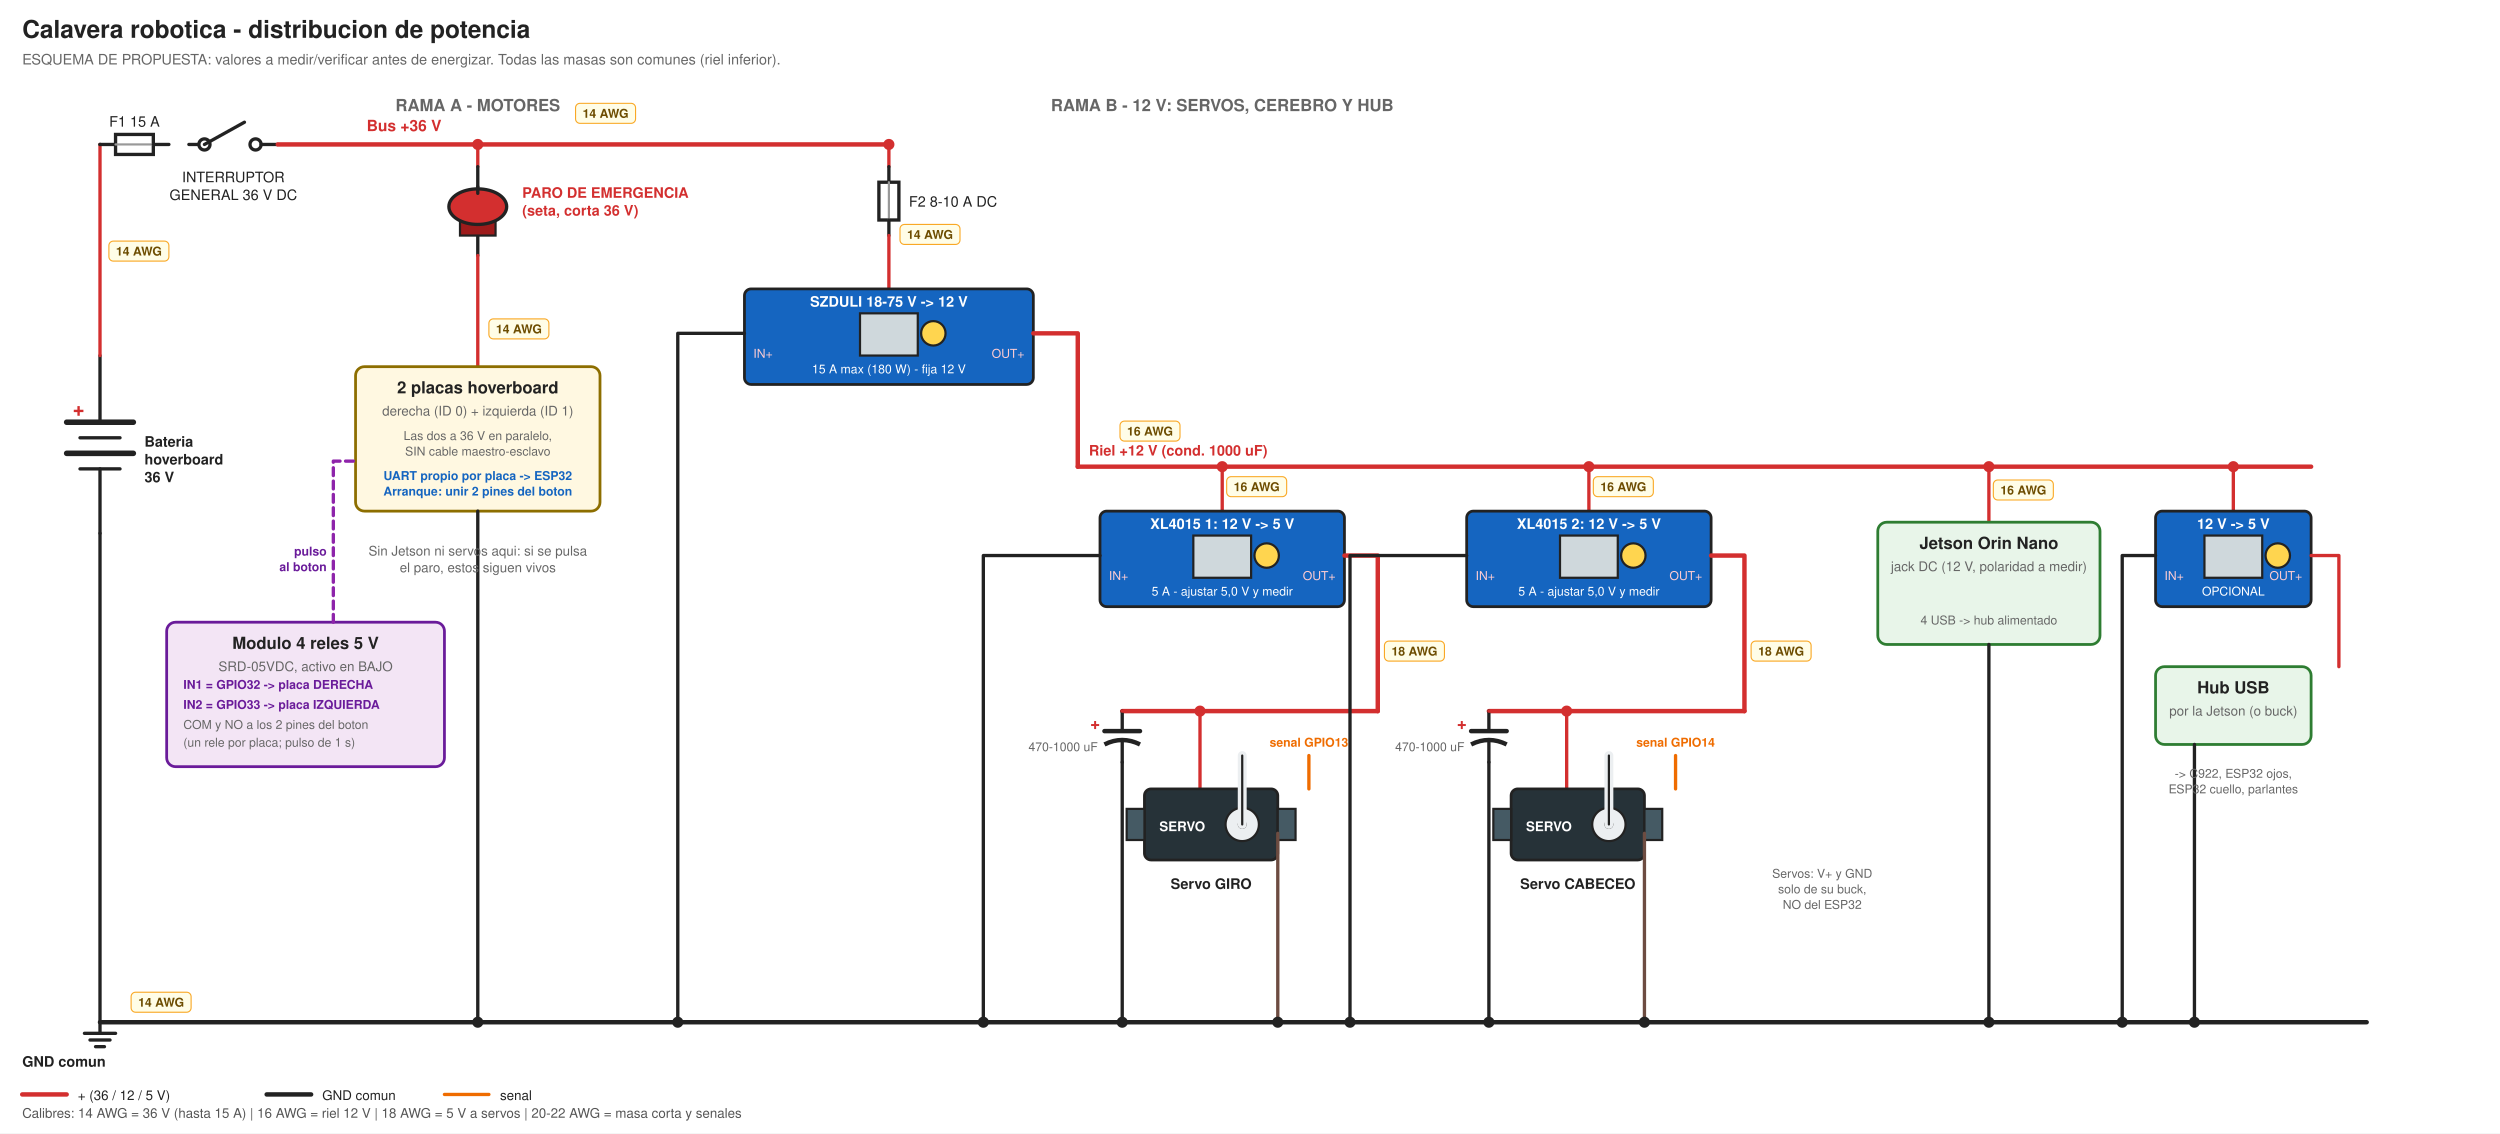
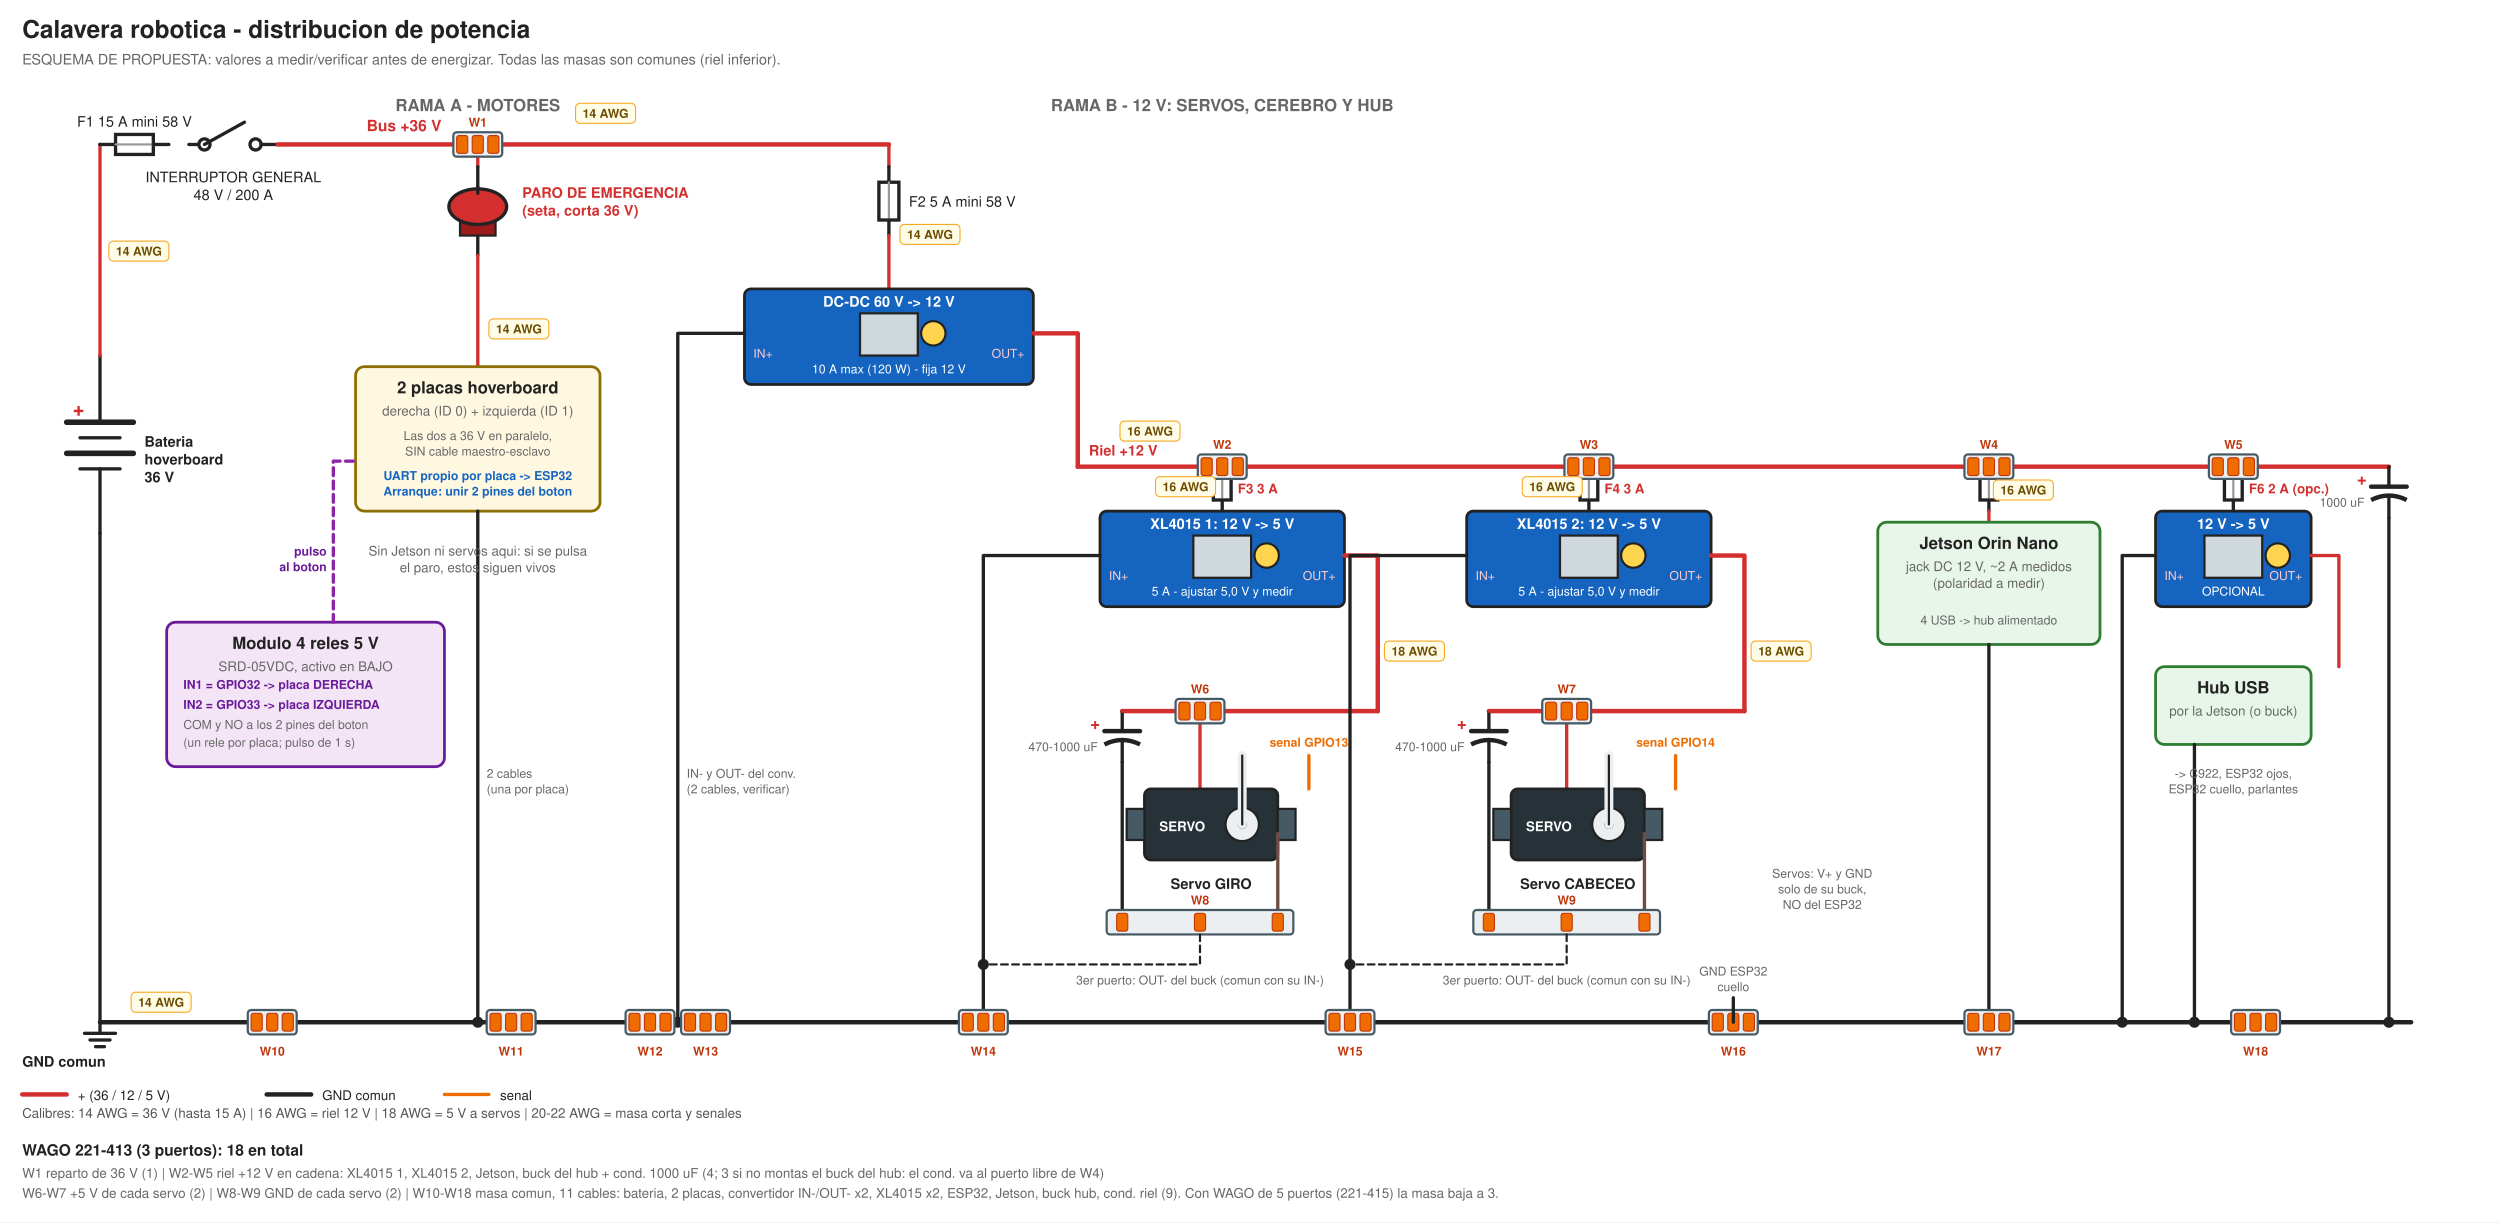
- <svg xmlns="http://www.w3.org/2000/svg" viewBox="0 0 2250 1020" width="2250" height="1020">
+ <svg xmlns="http://www.w3.org/2000/svg" viewBox="0 0 2250 1100" width="2250" height="1100">
  <rect width="100%" height="100%" fill="#fff" />
  <text x="20" y="34" font-size="22" text-anchor="start" fill="#222" font-family="Helvetica,Arial,sans-serif" font-weight="bold">Calavera robotica - distribucion de potencia</text>
  <text x="20" y="58" font-size="13" text-anchor="start" fill="#666" font-family="Helvetica,Arial,sans-serif">ESQUEMA DE PROPUESTA: valores a medir/verificar antes de energizar. Todas las masas son comunes (riel inferior).</text>
  <polyline points="90,320 90,380" fill="none" stroke="#222" stroke-width="3" stroke-linejoin="round" stroke-linecap="round" />
  <polyline points="60,380 120,380" fill="none" stroke="#222" stroke-width="5" stroke-linejoin="round" stroke-linecap="round" />
  <polyline points="72,394 108,394" fill="none" stroke="#222" stroke-width="3" stroke-linejoin="round" stroke-linecap="round" />
  <polyline points="60,408 120,408" fill="none" stroke="#222" stroke-width="5" stroke-linejoin="round" stroke-linecap="round" />
  <polyline points="72,422 108,422" fill="none" stroke="#222" stroke-width="3" stroke-linejoin="round" stroke-linecap="round" />
  <polyline points="90,422 90,480" fill="none" stroke="#222" stroke-width="3" stroke-linejoin="round" stroke-linecap="round" />
  <text x="76" y="374" font-size="18" text-anchor="end" fill="#d32f2f" font-family="Helvetica,Arial,sans-serif" font-weight="bold">+</text>
  <text x="130" y="402" font-size="13" text-anchor="start" fill="#222" font-family="Helvetica,Arial,sans-serif" font-weight="bold">Bateria</text>
  <text x="130" y="418" font-size="13" text-anchor="start" fill="#222" font-family="Helvetica,Arial,sans-serif" font-weight="bold">hoverboard</text>
  <text x="130" y="434" font-size="13" text-anchor="start" fill="#222" font-family="Helvetica,Arial,sans-serif" font-weight="bold">36 V</text>
  <polyline points="90,320 90,130" fill="none" stroke="#d32f2f" stroke-width="3" stroke-linejoin="round" stroke-linecap="round" />
  <polyline points="90,480 90,920" fill="none" stroke="#222" stroke-width="3" stroke-linejoin="round" stroke-linecap="round" />
  <polyline points="90,130 104,130" fill="none" stroke="#222" stroke-width="3" stroke-linejoin="round" stroke-linecap="round" />
  <rect x="104" y="121" width="34" height="18" fill="#fff" stroke="#222" stroke-width="3" />
  <polyline points="104,130 138,130" fill="none" stroke="#999" stroke-width="2" stroke-linejoin="round" stroke-linecap="round" />
  <polyline points="138,130 152,130" fill="none" stroke="#222" stroke-width="3" stroke-linejoin="round" stroke-linecap="round" />
-   <text x="121" y="114" font-size="13" text-anchor="middle" fill="#222" font-family="Helvetica,Arial,sans-serif">F1 15 A</text>
+   <text x="121" y="114" font-size="13" text-anchor="middle" fill="#222" font-family="Helvetica,Arial,sans-serif">F1 15 A mini 58 V</text>
  <polyline points="90,130 90,130" fill="none" stroke="#222" stroke-width="3" stroke-linejoin="round" stroke-linecap="round" />
  <polyline points="170,130 184,130" fill="none" stroke="#222" stroke-width="3" stroke-linejoin="round" stroke-linecap="round" />
  <circle cx="184" cy="130" r="5" fill="#fff" stroke="#222" stroke-width="3" />
  <polyline points="184,130 220,110" fill="none" stroke="#222" stroke-width="3" stroke-linejoin="round" stroke-linecap="round" />
  <circle cx="230" cy="130" r="5" fill="#fff" stroke="#222" stroke-width="3" />
  <polyline points="235,130 250,130" fill="none" stroke="#222" stroke-width="3" stroke-linejoin="round" stroke-linecap="round" />
-   <text x="210" y="164" font-size="13" text-anchor="middle" fill="#222" font-family="Helvetica,Arial,sans-serif">INTERRUPTOR</text>
-   <text x="210" y="180" font-size="13" text-anchor="middle" fill="#222" font-family="Helvetica,Arial,sans-serif">GENERAL 36 V DC</text>
+   <text x="210" y="164" font-size="13" text-anchor="middle" fill="#222" font-family="Helvetica,Arial,sans-serif">INTERRUPTOR GENERAL</text>
+   <text x="210" y="180" font-size="13" text-anchor="middle" fill="#222" font-family="Helvetica,Arial,sans-serif">48 V / 200 A</text>
  <polyline points="250,130 800,130" fill="none" stroke="#d32f2f" stroke-width="4" stroke-linejoin="round" stroke-linecap="round" />
  <text x="330" y="118" font-size="14" text-anchor="start" fill="#d32f2f" font-family="Helvetica,Arial,sans-serif" font-weight="bold">Bus +36 V</text>
-   <polyline points="90,920 2130,920" fill="none" stroke="#222" stroke-width="4" stroke-linejoin="round" stroke-linecap="round" />
+   <polyline points="90,920 2170,920" fill="none" stroke="#222" stroke-width="4" stroke-linejoin="round" stroke-linecap="round" />
  <text x="20" y="960" font-size="13" text-anchor="start" fill="#222" font-family="Helvetica,Arial,sans-serif" font-weight="bold">GND comun</text>
  <polyline points="90,920 90,930" fill="none" stroke="#222" stroke-width="3" stroke-linejoin="round" stroke-linecap="round" />
  <polyline points="76,930 104,930" fill="none" stroke="#222" stroke-width="3" stroke-linejoin="round" stroke-linecap="round" />
  <polyline points="81,936 99,936" fill="none" stroke="#222" stroke-width="3" stroke-linejoin="round" stroke-linecap="round" />
  <polyline points="86,942 94,942" fill="none" stroke="#222" stroke-width="3" stroke-linejoin="round" stroke-linecap="round" />
  <text x="430" y="100" font-size="15" text-anchor="middle" fill="#666" font-family="Helvetica,Arial,sans-serif" font-weight="bold">RAMA A - MOTORES</text>
-   <circle cx="430" cy="130" r="5" fill="#d32f2f" />
  <polyline points="430,130 430,150" fill="none" stroke="#d32f2f" stroke-width="3" stroke-linejoin="round" stroke-linecap="round" />
+   <rect x="408.0" y="119" width="44" height="22" rx="3" fill="#eceff1" stroke="#455a64" stroke-width="2" />
+   <rect x="411" y="122" width="10" height="16" rx="2" fill="#ef6c00" stroke="#bf360c" stroke-width="1" />
+   <rect x="425" y="122" width="10" height="16" rx="2" fill="#ef6c00" stroke="#bf360c" stroke-width="1" />
+   <rect x="439" y="122" width="10" height="16" rx="2" fill="#ef6c00" stroke="#bf360c" stroke-width="1" />
+   <text x="430" y="114" font-size="11" text-anchor="middle" fill="#bf360c" font-family="Helvetica,Arial,sans-serif" font-weight="bold">W1</text>
  <polyline points="430,150 430,168" fill="none" stroke="#222" stroke-width="3" stroke-linejoin="round" stroke-linecap="round" />
  <polyline points="430,212 430,230" fill="none" stroke="#222" stroke-width="3" stroke-linejoin="round" stroke-linecap="round" />
  <rect x="414" y="190" width="32" height="22" fill="#9e1b1b" stroke="#222" stroke-width="2" />
  <ellipse cx="430" cy="186" rx="26" ry="16" fill="#d32f2f" stroke="#222" stroke-width="3" />
  <polyline points="430,168 430,174" fill="none" stroke="#222" stroke-width="3" stroke-linejoin="round" stroke-linecap="round" />
  <text x="470" y="178" font-size="13" text-anchor="start" fill="#d32f2f" font-family="Helvetica,Arial,sans-serif" font-weight="bold">PARO DE EMERGENCIA</text>
  <text x="470" y="194" font-size="13" text-anchor="start" fill="#d32f2f" font-family="Helvetica,Arial,sans-serif" font-weight="bold">(seta, corta 36 V)</text>
  <polyline points="430,230 430,330" fill="none" stroke="#d32f2f" stroke-width="3" stroke-linejoin="round" stroke-linecap="round" />
  <rect x="320" y="330" width="220" height="130" rx="8" fill="#fff8e1" stroke="#8d6e00" stroke-width="2.5" />
  <text x="430.0" y="354" font-size="15" text-anchor="middle" fill="#222" font-family="Helvetica,Arial,sans-serif" font-weight="bold">2 placas hoverboard</text>
  <text x="430.0" y="374" font-size="12" text-anchor="middle" fill="#666" font-family="Helvetica,Arial,sans-serif">derecha (ID 0) + izquierda (ID 1)</text>
  <text x="430" y="396" font-size="11" text-anchor="middle" fill="#666" font-family="Helvetica,Arial,sans-serif">Las dos a 36 V en paralelo,</text>
  <text x="430" y="410" font-size="11" text-anchor="middle" fill="#666" font-family="Helvetica,Arial,sans-serif">SIN cable maestro-esclavo</text>
  <text x="430" y="432" font-size="11" text-anchor="middle" fill="#1565c0" font-family="Helvetica,Arial,sans-serif" font-weight="bold">UART propio por placa -&gt; ESP32</text>
  <text x="430" y="446" font-size="11" text-anchor="middle" fill="#1565c0" font-family="Helvetica,Arial,sans-serif" font-weight="bold">Arranque: unir 2 pines del boton</text>
  <polyline points="430,460 430,920" fill="none" stroke="#222" stroke-width="3" stroke-linejoin="round" stroke-linecap="round" />
  <circle cx="430" cy="920" r="5" fill="#222" />
  <text x="430" y="500" font-size="12" text-anchor="middle" fill="#666" font-family="Helvetica,Arial,sans-serif">Sin Jetson ni servos aqui: si se pulsa</text>
  <text x="430" y="515" font-size="12" text-anchor="middle" fill="#666" font-family="Helvetica,Arial,sans-serif">el paro, estos siguen vivos</text>
  <rect x="150" y="560" width="250" height="130" rx="8" fill="#f3e5f5" stroke="#6a1b9a" stroke-width="2.5" />
  <text x="275.0" y="584" font-size="15" text-anchor="middle" fill="#222" font-family="Helvetica,Arial,sans-serif" font-weight="bold">Modulo 4 reles 5 V</text>
  <text x="275.0" y="604" font-size="12" text-anchor="middle" fill="#666" font-family="Helvetica,Arial,sans-serif">SRD-05VDC, activo en BAJO</text>
  <text x="165" y="620" font-size="11" text-anchor="start" fill="#6a1b9a" font-family="Helvetica,Arial,sans-serif" font-weight="bold">IN1 = GPIO32 -&gt; placa DERECHA</text>
  <text x="165" y="638" font-size="11" text-anchor="start" fill="#6a1b9a" font-family="Helvetica,Arial,sans-serif" font-weight="bold">IN2 = GPIO33 -&gt; placa IZQUIERDA</text>
  <text x="165" y="656" font-size="11" text-anchor="start" fill="#666" font-family="Helvetica,Arial,sans-serif">COM y NO a los 2 pines del boton</text>
  <text x="165" y="672" font-size="11" text-anchor="start" fill="#666" font-family="Helvetica,Arial,sans-serif">(un rele por placa; pulso de 1 s)</text>
  <polyline points="300,560 300,415 320,415" fill="none" stroke="#8e24aa" stroke-width="3" stroke-linejoin="round" stroke-linecap="round" stroke-dasharray="7 5" />
  <text x="294" y="500" font-size="11" text-anchor="end" fill="#6a1b9a" font-family="Helvetica,Arial,sans-serif" font-weight="bold">pulso</text>
  <text x="294" y="514" font-size="11" text-anchor="end" fill="#6a1b9a" font-family="Helvetica,Arial,sans-serif" font-weight="bold">al boton</text>
  <text x="1100" y="100" font-size="15" text-anchor="middle" fill="#666" font-family="Helvetica,Arial,sans-serif" font-weight="bold">RAMA B - 12 V: SERVOS, CEREBRO Y HUB</text>
-   <circle cx="800" cy="130" r="5" fill="#d32f2f" />
  <polyline points="800,130 800,150" fill="none" stroke="#d32f2f" stroke-width="3" stroke-linejoin="round" stroke-linecap="round" />
  <polyline points="800,150 800,164" fill="none" stroke="#222" stroke-width="3" stroke-linejoin="round" stroke-linecap="round" />
  <rect x="791" y="164" width="18" height="34" fill="#fff" stroke="#222" stroke-width="3" />
  <polyline points="800,164 800,198" fill="none" stroke="#999" stroke-width="2" stroke-linejoin="round" stroke-linecap="round" />
  <polyline points="800,198 800,212" fill="none" stroke="#222" stroke-width="3" stroke-linejoin="round" stroke-linecap="round" />
-   <text x="818" y="186" font-size="13" text-anchor="start" fill="#222" font-family="Helvetica,Arial,sans-serif">F2 8-10 A DC</text>
+   <text x="818" y="186" font-size="13" text-anchor="start" fill="#222" font-family="Helvetica,Arial,sans-serif">F2 5 A mini 58 V</text>
  <polyline points="800,212 800,260" fill="none" stroke="#d32f2f" stroke-width="3" stroke-linejoin="round" stroke-linecap="round" />
  <rect x="670" y="260" width="260" height="86" rx="6" fill="#1565c0" stroke="#222" stroke-width="2.5" />
  <rect x="774.0" y="282" width="52" height="38" fill="#cfd8dc" stroke="#222" stroke-width="2" />
  <circle cx="840.0" cy="300" r="11" fill="#ffd54f" stroke="#222" stroke-width="2" />
-   <text x="800.0" y="276" font-size="13" text-anchor="middle" fill="#fff" font-family="Helvetica,Arial,sans-serif" font-weight="bold">SZDULI 18-75 V -&gt; 12 V</text>
-   <text x="800.0" y="336" font-size="11" text-anchor="middle" fill="#fff" font-family="Helvetica,Arial,sans-serif">15 A max (180 W) - fija 12 V</text>
+   <text x="800.0" y="276" font-size="13" text-anchor="middle" fill="#fff" font-family="Helvetica,Arial,sans-serif" font-weight="bold">DC-DC 60 V -&gt; 12 V</text>
+   <text x="800.0" y="336" font-size="11" text-anchor="middle" fill="#fff" font-family="Helvetica,Arial,sans-serif">10 A max (120 W) - fija 12 V</text>
  <text x="678" y="322" font-size="11" text-anchor="start" fill="#ffcdd2" font-family="Helvetica,Arial,sans-serif">IN+</text>
  <text x="922" y="322" font-size="11" text-anchor="end" fill="#ffcdd2" font-family="Helvetica,Arial,sans-serif">OUT+</text>
  <polyline points="670,300 610,300 610,920" fill="none" stroke="#222" stroke-width="3" stroke-linejoin="round" stroke-linecap="round" />
  <circle cx="610" cy="920" r="5" fill="#222" />
  <polyline points="930,300 970,300 970,420" fill="none" stroke="#d32f2f" stroke-width="4" stroke-linejoin="round" stroke-linecap="round" />
-   <polyline points="970,420 2080,420" fill="none" stroke="#d32f2f" stroke-width="4" stroke-linejoin="round" stroke-linecap="round" />
-   <text x="980" y="410" font-size="13" text-anchor="start" fill="#d32f2f" font-family="Helvetica,Arial,sans-serif" font-weight="bold">Riel +12 V (cond. 1000 uF)</text>
-   <circle cx="1100" cy="420" r="5" fill="#d32f2f" />
-   <polyline points="1100,420 1100,460" fill="none" stroke="#d32f2f" stroke-width="3" stroke-linejoin="round" stroke-linecap="round" />
+   <polyline points="970,420 2150,420" fill="none" stroke="#d32f2f" stroke-width="4" stroke-linejoin="round" stroke-linecap="round" />
+   <polyline points="2150,420 2150,438" fill="none" stroke="#222" stroke-width="3" stroke-linejoin="round" stroke-linecap="round" />
+   <polyline points="2134,438 2166,438" fill="none" stroke="#222" stroke-width="4" stroke-linejoin="round" stroke-linecap="round" />
+   <path d="M2134,450 Q2150,442 2166,450" fill="none" stroke="#222" stroke-width="4" />
+   <polyline points="2150,448 2150,466" fill="none" stroke="#222" stroke-width="3" stroke-linejoin="round" stroke-linecap="round" />
+   <text x="2130" y="436" font-size="15" text-anchor="end" fill="#d32f2f" font-family="Helvetica,Arial,sans-serif" font-weight="bold">+</text>
+   <text x="2128" y="456" font-size="11" text-anchor="end" fill="#666" font-family="Helvetica,Arial,sans-serif">1000 uF</text>
+   <polyline points="2150,466 2150,920" fill="none" stroke="#222" stroke-width="3" stroke-linejoin="round" stroke-linecap="round" />
+   <circle cx="2150" cy="920" r="5" fill="#222" />
+   <text x="980" y="410" font-size="13" text-anchor="start" fill="#d32f2f" font-family="Helvetica,Arial,sans-serif" font-weight="bold">Riel +12 V</text>
+   <polyline points="1100,420 1100,428" fill="none" stroke="#222" stroke-width="3" stroke-linejoin="round" stroke-linecap="round" />
+   <rect x="1092" y="428" width="16" height="22" fill="#fff" stroke="#222" stroke-width="3" />
+   <polyline points="1100,428 1100,450" fill="none" stroke="#999" stroke-width="2" stroke-linejoin="round" stroke-linecap="round" />
+   <polyline points="1100,450 1100,460" fill="none" stroke="#222" stroke-width="3" stroke-linejoin="round" stroke-linecap="round" />
+   <text x="1114" y="444" font-size="12" text-anchor="start" fill="#d32f2f" font-family="Helvetica,Arial,sans-serif" font-weight="bold">F3 3 A</text>
+   <rect x="1078.0" y="409" width="44" height="22" rx="3" fill="#eceff1" stroke="#455a64" stroke-width="2" />
+   <rect x="1081" y="412" width="10" height="16" rx="2" fill="#ef6c00" stroke="#bf360c" stroke-width="1" />
+   <rect x="1095" y="412" width="10" height="16" rx="2" fill="#ef6c00" stroke="#bf360c" stroke-width="1" />
+   <rect x="1109" y="412" width="10" height="16" rx="2" fill="#ef6c00" stroke="#bf360c" stroke-width="1" />
+   <text x="1100" y="404" font-size="11" text-anchor="middle" fill="#bf360c" font-family="Helvetica,Arial,sans-serif" font-weight="bold">W2</text>
  <rect x="990" y="460" width="220" height="86" rx="6" fill="#1565c0" stroke="#222" stroke-width="2.5" />
  <rect x="1074.0" y="482" width="52" height="38" fill="#cfd8dc" stroke="#222" stroke-width="2" />
  <circle cx="1140.0" cy="500" r="11" fill="#ffd54f" stroke="#222" stroke-width="2" />
  <text x="1100.0" y="476" font-size="13" text-anchor="middle" fill="#fff" font-family="Helvetica,Arial,sans-serif" font-weight="bold">XL4015 1: 12 V -&gt; 5 V</text>
  <text x="1100.0" y="536" font-size="11" text-anchor="middle" fill="#fff" font-family="Helvetica,Arial,sans-serif">5 A - ajustar 5,0 V y medir</text>
  <text x="998" y="522" font-size="11" text-anchor="start" fill="#ffcdd2" font-family="Helvetica,Arial,sans-serif">IN+</text>
  <text x="1202" y="522" font-size="11" text-anchor="end" fill="#ffcdd2" font-family="Helvetica,Arial,sans-serif">OUT+</text>
  <polyline points="990,500 885,500 885,920" fill="none" stroke="#222" stroke-width="3" stroke-linejoin="round" stroke-linecap="round" />
  <circle cx="885" cy="920" r="5" fill="#222" />
  <polyline points="1210,500 1240,500 1240,640" fill="none" stroke="#d32f2f" stroke-width="4" stroke-linejoin="round" stroke-linecap="round" />
  <polyline points="1010,640 1240,640" fill="none" stroke="#d32f2f" stroke-width="4" stroke-linejoin="round" stroke-linecap="round" />
-   <circle cx="1080" cy="640" r="5" fill="#d32f2f" />
  <polyline points="1080,640 1080,710" fill="none" stroke="#d32f2f" stroke-width="3" stroke-linejoin="round" stroke-linecap="round" />
  <polyline points="1010,640 1010,658" fill="none" stroke="#222" stroke-width="3" stroke-linejoin="round" stroke-linecap="round" />
  <polyline points="994,658 1026,658" fill="none" stroke="#222" stroke-width="4" stroke-linejoin="round" stroke-linecap="round" />
  <path d="M994,670 Q1010,662 1026,670" fill="none" stroke="#222" stroke-width="4" />
  <polyline points="1010,668 1010,686" fill="none" stroke="#222" stroke-width="3" stroke-linejoin="round" stroke-linecap="round" />
  <text x="990" y="656" font-size="15" text-anchor="end" fill="#d32f2f" font-family="Helvetica,Arial,sans-serif" font-weight="bold">+</text>
  <text x="988" y="676" font-size="11" text-anchor="end" fill="#666" font-family="Helvetica,Arial,sans-serif">470-1000 uF</text>
  <polyline points="1010,640 1080,640" fill="none" stroke="#d32f2f" stroke-width="3" stroke-linejoin="round" stroke-linecap="round" />
-   <polyline points="1010,686 1010,920" fill="none" stroke="#222" stroke-width="3" stroke-linejoin="round" stroke-linecap="round" />
-   <circle cx="1010" cy="920" r="5" fill="#222" />
+   <rect x="1058.0" y="629" width="44" height="22" rx="3" fill="#eceff1" stroke="#455a64" stroke-width="2" />
+   <rect x="1061" y="632" width="10" height="16" rx="2" fill="#ef6c00" stroke="#bf360c" stroke-width="1" />
+   <rect x="1075" y="632" width="10" height="16" rx="2" fill="#ef6c00" stroke="#bf360c" stroke-width="1" />
+   <rect x="1089" y="632" width="10" height="16" rx="2" fill="#ef6c00" stroke="#bf360c" stroke-width="1" />
+   <text x="1080" y="624" font-size="11" text-anchor="middle" fill="#bf360c" font-family="Helvetica,Arial,sans-serif" font-weight="bold">W6</text>
+   <polyline points="1010,686 1010,830" fill="none" stroke="#222" stroke-width="3" stroke-linejoin="round" stroke-linecap="round" />
  <rect x="1030" y="710" width="120" height="64" rx="6" fill="#263238" stroke="#222" stroke-width="2.5" />
  <rect x="1014" y="728" width="16" height="28" fill="#455a64" stroke="#222" stroke-width="2" />
  <rect x="1150" y="728" width="16" height="28" fill="#455a64" stroke="#222" stroke-width="2" />
  <circle cx="1118" cy="742" r="15" fill="#eceff1" stroke="#222" stroke-width="2" />
  <circle cx="1118" cy="742" r="4" fill="#222" />
  <polyline points="1118,742 1118,680" fill="none" stroke="#eceff1" stroke-width="8" stroke-linejoin="round" stroke-linecap="round" />
  <polyline points="1118,742 1118,680" fill="none" stroke="#222" stroke-width="2" stroke-linejoin="round" stroke-linecap="round" />
  <text x="1064" y="748" font-size="12" text-anchor="middle" fill="#fff" font-family="Helvetica,Arial,sans-serif" font-weight="bold">SERVO</text>
  <text x="1090" y="800" font-size="13" text-anchor="middle" fill="#222" font-family="Helvetica,Arial,sans-serif" font-weight="bold">Servo GIRO</text>
-   <polyline points="1150,750 1150,920" fill="none" stroke="#6d4c41" stroke-width="3" stroke-linejoin="round" stroke-linecap="round" />
-   <circle cx="1150" cy="920" r="5" fill="#222" />
+   <polyline points="1150,750 1150,830" fill="none" stroke="#6d4c41" stroke-width="3" stroke-linejoin="round" stroke-linecap="round" />
+   <rect x="996.0" y="819" width="168" height="22" rx="3" fill="#eceff1" stroke="#455a64" stroke-width="2" />
+   <rect x="1005" y="822" width="10" height="16" rx="2" fill="#ef6c00" stroke="#bf360c" stroke-width="1" />
+   <rect x="1075" y="822" width="10" height="16" rx="2" fill="#ef6c00" stroke="#bf360c" stroke-width="1" />
+   <rect x="1145" y="822" width="10" height="16" rx="2" fill="#ef6c00" stroke="#bf360c" stroke-width="1" />
+   <text x="1080" y="814" font-size="11" text-anchor="middle" fill="#bf360c" font-family="Helvetica,Arial,sans-serif" font-weight="bold">W8</text>
+   <polyline points="1080,841 1080,868 885,868" fill="none" stroke="#222" stroke-width="2" stroke-linejoin="round" stroke-linecap="round" stroke-dasharray="6 4" />
+   <circle cx="885" cy="868" r="5" fill="#222" />
+   <text x="1080" y="886" font-size="11" text-anchor="middle" fill="#666" font-family="Helvetica,Arial,sans-serif">3er puerto: OUT- del buck (comun con su IN-)</text>
  <polyline points="1178,710 1178,680" fill="none" stroke="#ef6c00" stroke-width="3" stroke-linejoin="round" stroke-linecap="round" />
  <text x="1178" y="672" font-size="11" text-anchor="middle" fill="#ef6c00" font-family="Helvetica,Arial,sans-serif" font-weight="bold">senal GPIO13</text>
-   <circle cx="1430" cy="420" r="5" fill="#d32f2f" />
-   <polyline points="1430,420 1430,460" fill="none" stroke="#d32f2f" stroke-width="3" stroke-linejoin="round" stroke-linecap="round" />
+   <polyline points="1430,420 1430,428" fill="none" stroke="#222" stroke-width="3" stroke-linejoin="round" stroke-linecap="round" />
+   <rect x="1422" y="428" width="16" height="22" fill="#fff" stroke="#222" stroke-width="3" />
+   <polyline points="1430,428 1430,450" fill="none" stroke="#999" stroke-width="2" stroke-linejoin="round" stroke-linecap="round" />
+   <polyline points="1430,450 1430,460" fill="none" stroke="#222" stroke-width="3" stroke-linejoin="round" stroke-linecap="round" />
+   <text x="1444" y="444" font-size="12" text-anchor="start" fill="#d32f2f" font-family="Helvetica,Arial,sans-serif" font-weight="bold">F4 3 A</text>
+   <rect x="1408.0" y="409" width="44" height="22" rx="3" fill="#eceff1" stroke="#455a64" stroke-width="2" />
+   <rect x="1411" y="412" width="10" height="16" rx="2" fill="#ef6c00" stroke="#bf360c" stroke-width="1" />
+   <rect x="1425" y="412" width="10" height="16" rx="2" fill="#ef6c00" stroke="#bf360c" stroke-width="1" />
+   <rect x="1439" y="412" width="10" height="16" rx="2" fill="#ef6c00" stroke="#bf360c" stroke-width="1" />
+   <text x="1430" y="404" font-size="11" text-anchor="middle" fill="#bf360c" font-family="Helvetica,Arial,sans-serif" font-weight="bold">W3</text>
  <rect x="1320" y="460" width="220" height="86" rx="6" fill="#1565c0" stroke="#222" stroke-width="2.5" />
  <rect x="1404.0" y="482" width="52" height="38" fill="#cfd8dc" stroke="#222" stroke-width="2" />
  <circle cx="1470.0" cy="500" r="11" fill="#ffd54f" stroke="#222" stroke-width="2" />
  <text x="1430.0" y="476" font-size="13" text-anchor="middle" fill="#fff" font-family="Helvetica,Arial,sans-serif" font-weight="bold">XL4015 2: 12 V -&gt; 5 V</text>
  <text x="1430.0" y="536" font-size="11" text-anchor="middle" fill="#fff" font-family="Helvetica,Arial,sans-serif">5 A - ajustar 5,0 V y medir</text>
  <text x="1328" y="522" font-size="11" text-anchor="start" fill="#ffcdd2" font-family="Helvetica,Arial,sans-serif">IN+</text>
  <text x="1532" y="522" font-size="11" text-anchor="end" fill="#ffcdd2" font-family="Helvetica,Arial,sans-serif">OUT+</text>
  <polyline points="1320,500 1215,500 1215,920" fill="none" stroke="#222" stroke-width="3" stroke-linejoin="round" stroke-linecap="round" />
  <circle cx="1215" cy="920" r="5" fill="#222" />
  <polyline points="1540,500 1570,500 1570,640" fill="none" stroke="#d32f2f" stroke-width="4" stroke-linejoin="round" stroke-linecap="round" />
  <polyline points="1340,640 1570,640" fill="none" stroke="#d32f2f" stroke-width="4" stroke-linejoin="round" stroke-linecap="round" />
-   <circle cx="1410" cy="640" r="5" fill="#d32f2f" />
  <polyline points="1410,640 1410,710" fill="none" stroke="#d32f2f" stroke-width="3" stroke-linejoin="round" stroke-linecap="round" />
  <polyline points="1340,640 1340,658" fill="none" stroke="#222" stroke-width="3" stroke-linejoin="round" stroke-linecap="round" />
  <polyline points="1324,658 1356,658" fill="none" stroke="#222" stroke-width="4" stroke-linejoin="round" stroke-linecap="round" />
  <path d="M1324,670 Q1340,662 1356,670" fill="none" stroke="#222" stroke-width="4" />
  <polyline points="1340,668 1340,686" fill="none" stroke="#222" stroke-width="3" stroke-linejoin="round" stroke-linecap="round" />
  <text x="1320" y="656" font-size="15" text-anchor="end" fill="#d32f2f" font-family="Helvetica,Arial,sans-serif" font-weight="bold">+</text>
  <text x="1318" y="676" font-size="11" text-anchor="end" fill="#666" font-family="Helvetica,Arial,sans-serif">470-1000 uF</text>
  <polyline points="1340,640 1410,640" fill="none" stroke="#d32f2f" stroke-width="3" stroke-linejoin="round" stroke-linecap="round" />
-   <polyline points="1340,686 1340,920" fill="none" stroke="#222" stroke-width="3" stroke-linejoin="round" stroke-linecap="round" />
-   <circle cx="1340" cy="920" r="5" fill="#222" />
+   <rect x="1388.0" y="629" width="44" height="22" rx="3" fill="#eceff1" stroke="#455a64" stroke-width="2" />
+   <rect x="1391" y="632" width="10" height="16" rx="2" fill="#ef6c00" stroke="#bf360c" stroke-width="1" />
+   <rect x="1405" y="632" width="10" height="16" rx="2" fill="#ef6c00" stroke="#bf360c" stroke-width="1" />
+   <rect x="1419" y="632" width="10" height="16" rx="2" fill="#ef6c00" stroke="#bf360c" stroke-width="1" />
+   <text x="1410" y="624" font-size="11" text-anchor="middle" fill="#bf360c" font-family="Helvetica,Arial,sans-serif" font-weight="bold">W7</text>
+   <polyline points="1340,686 1340,830" fill="none" stroke="#222" stroke-width="3" stroke-linejoin="round" stroke-linecap="round" />
  <rect x="1360" y="710" width="120" height="64" rx="6" fill="#263238" stroke="#222" stroke-width="2.5" />
  <rect x="1344" y="728" width="16" height="28" fill="#455a64" stroke="#222" stroke-width="2" />
  <rect x="1480" y="728" width="16" height="28" fill="#455a64" stroke="#222" stroke-width="2" />
  <circle cx="1448" cy="742" r="15" fill="#eceff1" stroke="#222" stroke-width="2" />
  <circle cx="1448" cy="742" r="4" fill="#222" />
  <polyline points="1448,742 1448,680" fill="none" stroke="#eceff1" stroke-width="8" stroke-linejoin="round" stroke-linecap="round" />
  <polyline points="1448,742 1448,680" fill="none" stroke="#222" stroke-width="2" stroke-linejoin="round" stroke-linecap="round" />
  <text x="1394" y="748" font-size="12" text-anchor="middle" fill="#fff" font-family="Helvetica,Arial,sans-serif" font-weight="bold">SERVO</text>
  <text x="1420" y="800" font-size="13" text-anchor="middle" fill="#222" font-family="Helvetica,Arial,sans-serif" font-weight="bold">Servo CABECEO</text>
-   <polyline points="1480,750 1480,920" fill="none" stroke="#6d4c41" stroke-width="3" stroke-linejoin="round" stroke-linecap="round" />
-   <circle cx="1480" cy="920" r="5" fill="#222" />
+   <polyline points="1480,750 1480,830" fill="none" stroke="#6d4c41" stroke-width="3" stroke-linejoin="round" stroke-linecap="round" />
+   <rect x="1326.0" y="819" width="168" height="22" rx="3" fill="#eceff1" stroke="#455a64" stroke-width="2" />
+   <rect x="1335" y="822" width="10" height="16" rx="2" fill="#ef6c00" stroke="#bf360c" stroke-width="1" />
+   <rect x="1405" y="822" width="10" height="16" rx="2" fill="#ef6c00" stroke="#bf360c" stroke-width="1" />
+   <rect x="1475" y="822" width="10" height="16" rx="2" fill="#ef6c00" stroke="#bf360c" stroke-width="1" />
+   <text x="1410" y="814" font-size="11" text-anchor="middle" fill="#bf360c" font-family="Helvetica,Arial,sans-serif" font-weight="bold">W9</text>
+   <polyline points="1410,841 1410,868 1215,868" fill="none" stroke="#222" stroke-width="2" stroke-linejoin="round" stroke-linecap="round" stroke-dasharray="6 4" />
+   <circle cx="1215" cy="868" r="5" fill="#222" />
+   <text x="1410" y="886" font-size="11" text-anchor="middle" fill="#666" font-family="Helvetica,Arial,sans-serif">3er puerto: OUT- del buck (comun con su IN-)</text>
  <polyline points="1508,710 1508,680" fill="none" stroke="#ef6c00" stroke-width="3" stroke-linejoin="round" stroke-linecap="round" />
  <text x="1508" y="672" font-size="11" text-anchor="middle" fill="#ef6c00" font-family="Helvetica,Arial,sans-serif" font-weight="bold">senal GPIO14</text>
  <text x="1640" y="790" font-size="11" text-anchor="middle" fill="#666" font-family="Helvetica,Arial,sans-serif">Servos: V+ y GND</text>
  <text x="1640" y="804" font-size="11" text-anchor="middle" fill="#666" font-family="Helvetica,Arial,sans-serif">solo de su buck,</text>
  <text x="1640" y="818" font-size="11" text-anchor="middle" fill="#666" font-family="Helvetica,Arial,sans-serif">NO del ESP32</text>
-   <circle cx="1790" cy="420" r="5" fill="#d32f2f" />
-   <polyline points="1790,420 1790,470" fill="none" stroke="#d32f2f" stroke-width="3" stroke-linejoin="round" stroke-linecap="round" />
+   <polyline points="1790,420 1790,428" fill="none" stroke="#222" stroke-width="3" stroke-linejoin="round" stroke-linecap="round" />
+   <rect x="1782" y="428" width="16" height="22" fill="#fff" stroke="#222" stroke-width="3" />
+   <polyline points="1790,428 1790,450" fill="none" stroke="#999" stroke-width="2" stroke-linejoin="round" stroke-linecap="round" />
+   <polyline points="1790,450 1790,460" fill="none" stroke="#222" stroke-width="3" stroke-linejoin="round" stroke-linecap="round" />
+   <text x="1804" y="444" font-size="12" text-anchor="start" fill="#d32f2f" font-family="Helvetica,Arial,sans-serif" font-weight="bold">F5 5 A</text>
+   <rect x="1768.0" y="409" width="44" height="22" rx="3" fill="#eceff1" stroke="#455a64" stroke-width="2" />
+   <rect x="1771" y="412" width="10" height="16" rx="2" fill="#ef6c00" stroke="#bf360c" stroke-width="1" />
+   <rect x="1785" y="412" width="10" height="16" rx="2" fill="#ef6c00" stroke="#bf360c" stroke-width="1" />
+   <rect x="1799" y="412" width="10" height="16" rx="2" fill="#ef6c00" stroke="#bf360c" stroke-width="1" />
+   <text x="1790" y="404" font-size="11" text-anchor="middle" fill="#bf360c" font-family="Helvetica,Arial,sans-serif" font-weight="bold">W4</text>
+   <polyline points="1790,460 1790,470" fill="none" stroke="#d32f2f" stroke-width="3" stroke-linejoin="round" stroke-linecap="round" />
  <rect x="1690" y="470" width="200" height="110" rx="8" fill="#e8f5e9" stroke="#2e7d32" stroke-width="2.5" />
  <text x="1790.0" y="494" font-size="15" text-anchor="middle" fill="#222" font-family="Helvetica,Arial,sans-serif" font-weight="bold">Jetson Orin Nano</text>
-   <text x="1790.0" y="514" font-size="12" text-anchor="middle" fill="#666" font-family="Helvetica,Arial,sans-serif">jack DC (12 V, polaridad a medir)</text>
+   <text x="1790.0" y="514" font-size="12" text-anchor="middle" fill="#666" font-family="Helvetica,Arial,sans-serif">jack DC 12 V, ~2 A medidos</text>
+   <text x="1790.0" y="529" font-size="12" text-anchor="middle" fill="#666" font-family="Helvetica,Arial,sans-serif">(polaridad a medir)</text>
  <text x="1790" y="562" font-size="11" text-anchor="middle" fill="#666" font-family="Helvetica,Arial,sans-serif">4 USB -&gt; hub alimentado</text>
  <polyline points="1790,580 1790,920" fill="none" stroke="#222" stroke-width="3" stroke-linejoin="round" stroke-linecap="round" />
  <circle cx="1790" cy="920" r="5" fill="#222" />
-   <circle cx="2010" cy="420" r="5" fill="#d32f2f" />
-   <polyline points="2010,420 2010,460" fill="none" stroke="#d32f2f" stroke-width="3" stroke-linejoin="round" stroke-linecap="round" />
+   <polyline points="2010,420 2010,428" fill="none" stroke="#222" stroke-width="3" stroke-linejoin="round" stroke-linecap="round" />
+   <rect x="2002" y="428" width="16" height="22" fill="#fff" stroke="#222" stroke-width="3" />
+   <polyline points="2010,428 2010,450" fill="none" stroke="#999" stroke-width="2" stroke-linejoin="round" stroke-linecap="round" />
+   <polyline points="2010,450 2010,460" fill="none" stroke="#222" stroke-width="3" stroke-linejoin="round" stroke-linecap="round" />
+   <text x="2024" y="444" font-size="12" text-anchor="start" fill="#d32f2f" font-family="Helvetica,Arial,sans-serif" font-weight="bold">F6 2 A (opc.)</text>
+   <rect x="1988.0" y="409" width="44" height="22" rx="3" fill="#eceff1" stroke="#455a64" stroke-width="2" />
+   <rect x="1991" y="412" width="10" height="16" rx="2" fill="#ef6c00" stroke="#bf360c" stroke-width="1" />
+   <rect x="2005" y="412" width="10" height="16" rx="2" fill="#ef6c00" stroke="#bf360c" stroke-width="1" />
+   <rect x="2019" y="412" width="10" height="16" rx="2" fill="#ef6c00" stroke="#bf360c" stroke-width="1" />
+   <text x="2010" y="404" font-size="11" text-anchor="middle" fill="#bf360c" font-family="Helvetica,Arial,sans-serif" font-weight="bold">W5</text>
  <rect x="1940" y="460" width="140" height="86" rx="6" fill="#1565c0" stroke="#222" stroke-width="2.5" />
  <rect x="1984.0" y="482" width="52" height="38" fill="#cfd8dc" stroke="#222" stroke-width="2" />
  <circle cx="2050.0" cy="500" r="11" fill="#ffd54f" stroke="#222" stroke-width="2" />
  <text x="2010.0" y="476" font-size="13" text-anchor="middle" fill="#fff" font-family="Helvetica,Arial,sans-serif" font-weight="bold">12 V -&gt; 5 V</text>
  <text x="2010.0" y="536" font-size="11" text-anchor="middle" fill="#fff" font-family="Helvetica,Arial,sans-serif">OPCIONAL</text>
  <text x="1948" y="522" font-size="11" text-anchor="start" fill="#ffcdd2" font-family="Helvetica,Arial,sans-serif">IN+</text>
  <text x="2072" y="522" font-size="11" text-anchor="end" fill="#ffcdd2" font-family="Helvetica,Arial,sans-serif">OUT+</text>
  <polyline points="1940,500 1910,500 1910,920" fill="none" stroke="#222" stroke-width="3" stroke-linejoin="round" stroke-linecap="round" />
  <circle cx="1910" cy="920" r="5" fill="#222" />
  <polyline points="2080,500 2105,500 2105,600" fill="none" stroke="#d32f2f" stroke-width="3" stroke-linejoin="round" stroke-linecap="round" />
  <rect x="1940" y="600" width="140" height="70" rx="8" fill="#e8f5e9" stroke="#2e7d32" stroke-width="2.5" />
  <text x="2010.0" y="624" font-size="15" text-anchor="middle" fill="#222" font-family="Helvetica,Arial,sans-serif" font-weight="bold">Hub USB</text>
  <text x="2010.0" y="644" font-size="12" text-anchor="middle" fill="#666" font-family="Helvetica,Arial,sans-serif">por la Jetson (o buck)</text>
  <polyline points="1975,670 1975,920" fill="none" stroke="#222" stroke-width="3" stroke-linejoin="round" stroke-linecap="round" />
  <circle cx="1975" cy="920" r="5" fill="#222" />
  <text x="2010" y="700" font-size="11" text-anchor="middle" fill="#666" font-family="Helvetica,Arial,sans-serif">-&gt; C922, ESP32 ojos,</text>
  <text x="2010" y="714" font-size="11" text-anchor="middle" fill="#666" font-family="Helvetica,Arial,sans-serif">ESP32 cuello, parlantes</text>
+   <rect x="223.0" y="909" width="44" height="22" rx="3" fill="#eceff1" stroke="#455a64" stroke-width="2" />
+   <rect x="226" y="912" width="10" height="16" rx="2" fill="#ef6c00" stroke="#bf360c" stroke-width="1" />
+   <rect x="240" y="912" width="10" height="16" rx="2" fill="#ef6c00" stroke="#bf360c" stroke-width="1" />
+   <rect x="254" y="912" width="10" height="16" rx="2" fill="#ef6c00" stroke="#bf360c" stroke-width="1" />
+   <text x="245" y="950" font-size="11" text-anchor="middle" fill="#bf360c" font-family="Helvetica,Arial,sans-serif" font-weight="bold">W10</text>
+   <rect x="438.0" y="909" width="44" height="22" rx="3" fill="#eceff1" stroke="#455a64" stroke-width="2" />
+   <rect x="441" y="912" width="10" height="16" rx="2" fill="#ef6c00" stroke="#bf360c" stroke-width="1" />
+   <rect x="455" y="912" width="10" height="16" rx="2" fill="#ef6c00" stroke="#bf360c" stroke-width="1" />
+   <rect x="469" y="912" width="10" height="16" rx="2" fill="#ef6c00" stroke="#bf360c" stroke-width="1" />
+   <text x="460" y="950" font-size="11" text-anchor="middle" fill="#bf360c" font-family="Helvetica,Arial,sans-serif" font-weight="bold">W11</text>
+   <rect x="563.0" y="909" width="44" height="22" rx="3" fill="#eceff1" stroke="#455a64" stroke-width="2" />
+   <rect x="566" y="912" width="10" height="16" rx="2" fill="#ef6c00" stroke="#bf360c" stroke-width="1" />
+   <rect x="580" y="912" width="10" height="16" rx="2" fill="#ef6c00" stroke="#bf360c" stroke-width="1" />
+   <rect x="594" y="912" width="10" height="16" rx="2" fill="#ef6c00" stroke="#bf360c" stroke-width="1" />
+   <text x="585" y="950" font-size="11" text-anchor="middle" fill="#bf360c" font-family="Helvetica,Arial,sans-serif" font-weight="bold">W12</text>
+   <rect x="613.0" y="909" width="44" height="22" rx="3" fill="#eceff1" stroke="#455a64" stroke-width="2" />
+   <rect x="616" y="912" width="10" height="16" rx="2" fill="#ef6c00" stroke="#bf360c" stroke-width="1" />
+   <rect x="630" y="912" width="10" height="16" rx="2" fill="#ef6c00" stroke="#bf360c" stroke-width="1" />
+   <rect x="644" y="912" width="10" height="16" rx="2" fill="#ef6c00" stroke="#bf360c" stroke-width="1" />
+   <text x="635" y="950" font-size="11" text-anchor="middle" fill="#bf360c" font-family="Helvetica,Arial,sans-serif" font-weight="bold">W13</text>
+   <rect x="863.0" y="909" width="44" height="22" rx="3" fill="#eceff1" stroke="#455a64" stroke-width="2" />
+   <rect x="866" y="912" width="10" height="16" rx="2" fill="#ef6c00" stroke="#bf360c" stroke-width="1" />
+   <rect x="880" y="912" width="10" height="16" rx="2" fill="#ef6c00" stroke="#bf360c" stroke-width="1" />
+   <rect x="894" y="912" width="10" height="16" rx="2" fill="#ef6c00" stroke="#bf360c" stroke-width="1" />
+   <text x="885" y="950" font-size="11" text-anchor="middle" fill="#bf360c" font-family="Helvetica,Arial,sans-serif" font-weight="bold">W14</text>
+   <rect x="1193.0" y="909" width="44" height="22" rx="3" fill="#eceff1" stroke="#455a64" stroke-width="2" />
+   <rect x="1196" y="912" width="10" height="16" rx="2" fill="#ef6c00" stroke="#bf360c" stroke-width="1" />
+   <rect x="1210" y="912" width="10" height="16" rx="2" fill="#ef6c00" stroke="#bf360c" stroke-width="1" />
+   <rect x="1224" y="912" width="10" height="16" rx="2" fill="#ef6c00" stroke="#bf360c" stroke-width="1" />
+   <text x="1215" y="950" font-size="11" text-anchor="middle" fill="#bf360c" font-family="Helvetica,Arial,sans-serif" font-weight="bold">W15</text>
+   <rect x="1538.0" y="909" width="44" height="22" rx="3" fill="#eceff1" stroke="#455a64" stroke-width="2" />
+   <rect x="1541" y="912" width="10" height="16" rx="2" fill="#ef6c00" stroke="#bf360c" stroke-width="1" />
+   <rect x="1555" y="912" width="10" height="16" rx="2" fill="#ef6c00" stroke="#bf360c" stroke-width="1" />
+   <rect x="1569" y="912" width="10" height="16" rx="2" fill="#ef6c00" stroke="#bf360c" stroke-width="1" />
+   <text x="1560" y="950" font-size="11" text-anchor="middle" fill="#bf360c" font-family="Helvetica,Arial,sans-serif" font-weight="bold">W16</text>
+   <rect x="1768.0" y="909" width="44" height="22" rx="3" fill="#eceff1" stroke="#455a64" stroke-width="2" />
+   <rect x="1771" y="912" width="10" height="16" rx="2" fill="#ef6c00" stroke="#bf360c" stroke-width="1" />
+   <rect x="1785" y="912" width="10" height="16" rx="2" fill="#ef6c00" stroke="#bf360c" stroke-width="1" />
+   <rect x="1799" y="912" width="10" height="16" rx="2" fill="#ef6c00" stroke="#bf360c" stroke-width="1" />
+   <text x="1790" y="950" font-size="11" text-anchor="middle" fill="#bf360c" font-family="Helvetica,Arial,sans-serif" font-weight="bold">W17</text>
+   <rect x="2008.0" y="909" width="44" height="22" rx="3" fill="#eceff1" stroke="#455a64" stroke-width="2" />
+   <rect x="2011" y="912" width="10" height="16" rx="2" fill="#ef6c00" stroke="#bf360c" stroke-width="1" />
+   <rect x="2025" y="912" width="10" height="16" rx="2" fill="#ef6c00" stroke="#bf360c" stroke-width="1" />
+   <rect x="2039" y="912" width="10" height="16" rx="2" fill="#ef6c00" stroke="#bf360c" stroke-width="1" />
+   <text x="2030" y="950" font-size="11" text-anchor="middle" fill="#bf360c" font-family="Helvetica,Arial,sans-serif" font-weight="bold">W18</text>
+   <polyline points="1560,898 1560,920" fill="none" stroke="#222" stroke-width="3" stroke-linejoin="round" stroke-linecap="round" />
+   <text x="1560" y="878" font-size="11" text-anchor="middle" fill="#666" font-family="Helvetica,Arial,sans-serif">GND ESP32</text>
+   <text x="1560" y="892" font-size="11" text-anchor="middle" fill="#666" font-family="Helvetica,Arial,sans-serif">cuello</text>
+   <text x="438" y="700" font-size="11" text-anchor="start" fill="#666" font-family="Helvetica,Arial,sans-serif">2 cables</text>
+   <text x="438" y="714" font-size="11" text-anchor="start" fill="#666" font-family="Helvetica,Arial,sans-serif">(una por placa)</text>
+   <text x="618" y="700" font-size="11" text-anchor="start" fill="#666" font-family="Helvetica,Arial,sans-serif">IN- y OUT- del conv.</text>
+   <text x="618" y="714" font-size="11" text-anchor="start" fill="#666" font-family="Helvetica,Arial,sans-serif">(2 cables, verificar)</text>
  <polyline points="20,985 60,985" fill="none" stroke="#d32f2f" stroke-width="4" stroke-linejoin="round" stroke-linecap="round" />
  <text x="70" y="990" font-size="12" text-anchor="start" fill="#222" font-family="Helvetica,Arial,sans-serif">+ (36 / 12 / 5 V)</text>
  <polyline points="240,985 280,985" fill="none" stroke="#222" stroke-width="4" stroke-linejoin="round" stroke-linecap="round" />
  <text x="290" y="990" font-size="12" text-anchor="start" fill="#222" font-family="Helvetica,Arial,sans-serif">GND comun</text>
  <polyline points="400,985 440,985" fill="none" stroke="#ef6c00" stroke-width="3" stroke-linejoin="round" stroke-linecap="round" />
  <text x="450" y="990" font-size="12" text-anchor="start" fill="#222" font-family="Helvetica,Arial,sans-serif">senal</text>
  <rect x="98" y="217" width="54" height="18" rx="4" fill="#fffde7" stroke="#f9a825" />
  <text x="125" y="230" font-size="11" text-anchor="middle" fill="#6d4c00" font-family="Helvetica,Arial,sans-serif" font-weight="bold">14 AWG</text>
  <rect x="518" y="93" width="54" height="18" rx="4" fill="#fffde7" stroke="#f9a825" />
  <text x="545" y="106" font-size="11" text-anchor="middle" fill="#6d4c00" font-family="Helvetica,Arial,sans-serif" font-weight="bold">14 AWG</text>
  <rect x="440" y="287" width="54" height="18" rx="4" fill="#fffde7" stroke="#f9a825" />
  <text x="467" y="300" font-size="11" text-anchor="middle" fill="#6d4c00" font-family="Helvetica,Arial,sans-serif" font-weight="bold">14 AWG</text>
  <rect x="810" y="202" width="54" height="18" rx="4" fill="#fffde7" stroke="#f9a825" />
  <text x="837" y="215" font-size="11" text-anchor="middle" fill="#6d4c00" font-family="Helvetica,Arial,sans-serif" font-weight="bold">14 AWG</text>
  <rect x="1008" y="379" width="54" height="18" rx="4" fill="#fffde7" stroke="#f9a825" />
  <text x="1035" y="392" font-size="11" text-anchor="middle" fill="#6d4c00" font-family="Helvetica,Arial,sans-serif" font-weight="bold">16 AWG</text>
-   <rect x="1104" y="429" width="54" height="18" rx="4" fill="#fffde7" stroke="#f9a825" />
-   <text x="1131" y="442" font-size="11" text-anchor="middle" fill="#6d4c00" font-family="Helvetica,Arial,sans-serif" font-weight="bold">16 AWG</text>
+   <rect x="1040" y="429" width="54" height="18" rx="4" fill="#fffde7" stroke="#f9a825" />
+   <text x="1067" y="442" font-size="11" text-anchor="middle" fill="#6d4c00" font-family="Helvetica,Arial,sans-serif" font-weight="bold">16 AWG</text>
  <rect x="1246" y="577" width="54" height="18" rx="4" fill="#fffde7" stroke="#f9a825" />
  <text x="1273" y="590" font-size="11" text-anchor="middle" fill="#6d4c00" font-family="Helvetica,Arial,sans-serif" font-weight="bold">18 AWG</text>
-   <rect x="1434" y="429" width="54" height="18" rx="4" fill="#fffde7" stroke="#f9a825" />
-   <text x="1461" y="442" font-size="11" text-anchor="middle" fill="#6d4c00" font-family="Helvetica,Arial,sans-serif" font-weight="bold">16 AWG</text>
+   <rect x="1370" y="429" width="54" height="18" rx="4" fill="#fffde7" stroke="#f9a825" />
+   <text x="1397" y="442" font-size="11" text-anchor="middle" fill="#6d4c00" font-family="Helvetica,Arial,sans-serif" font-weight="bold">16 AWG</text>
  <rect x="1576" y="577" width="54" height="18" rx="4" fill="#fffde7" stroke="#f9a825" />
  <text x="1603" y="590" font-size="11" text-anchor="middle" fill="#6d4c00" font-family="Helvetica,Arial,sans-serif" font-weight="bold">18 AWG</text>
  <rect x="1794" y="432" width="54" height="18" rx="4" fill="#fffde7" stroke="#f9a825" />
  <text x="1821" y="445" font-size="11" text-anchor="middle" fill="#6d4c00" font-family="Helvetica,Arial,sans-serif" font-weight="bold">16 AWG</text>
  <rect x="118" y="893" width="54" height="18" rx="4" fill="#fffde7" stroke="#f9a825" />
  <text x="145" y="906" font-size="11" text-anchor="middle" fill="#6d4c00" font-family="Helvetica,Arial,sans-serif" font-weight="bold">14 AWG</text>
  <text x="20" y="1006" font-size="12" fill="#555" font-family="Helvetica,Arial,sans-serif">Calibres: 14 AWG = 36 V (hasta 15 A) | 16 AWG = riel 12 V | 18 AWG = 5 V a servos | 20-22 AWG = masa corta y senales</text>
+   <text x="20" y="1040" font-size="14" text-anchor="start" fill="#222" font-family="Helvetica,Arial,sans-serif" font-weight="bold">WAGO 221-413 (3 puertos): 18 en total</text>
+   <text x="20" y="1060" font-size="12" text-anchor="start" fill="#666" font-family="Helvetica,Arial,sans-serif">W1 reparto de 36 V (1) | W2-W5 riel +12 V en cadena: XL4015 1, XL4015 2, Jetson, buck del hub + cond. 1000 uF (4; 3 si no montas el buck del hub: el cond. va al puerto libre de W4)</text>
+   <text x="20" y="1078" font-size="12" text-anchor="start" fill="#666" font-family="Helvetica,Arial,sans-serif">W6-W7 +5 V de cada servo (2) | W8-W9 GND de cada servo (2) | W10-W18 masa comun, 11 cables: bateria, 2 placas, convertidor IN-/OUT- x2, XL4015 x2, ESP32, Jetson, buck hub, cond. riel (9). Con WAGO de 5 puertos (221-415) la masa baja a 3.</text>
</svg>
